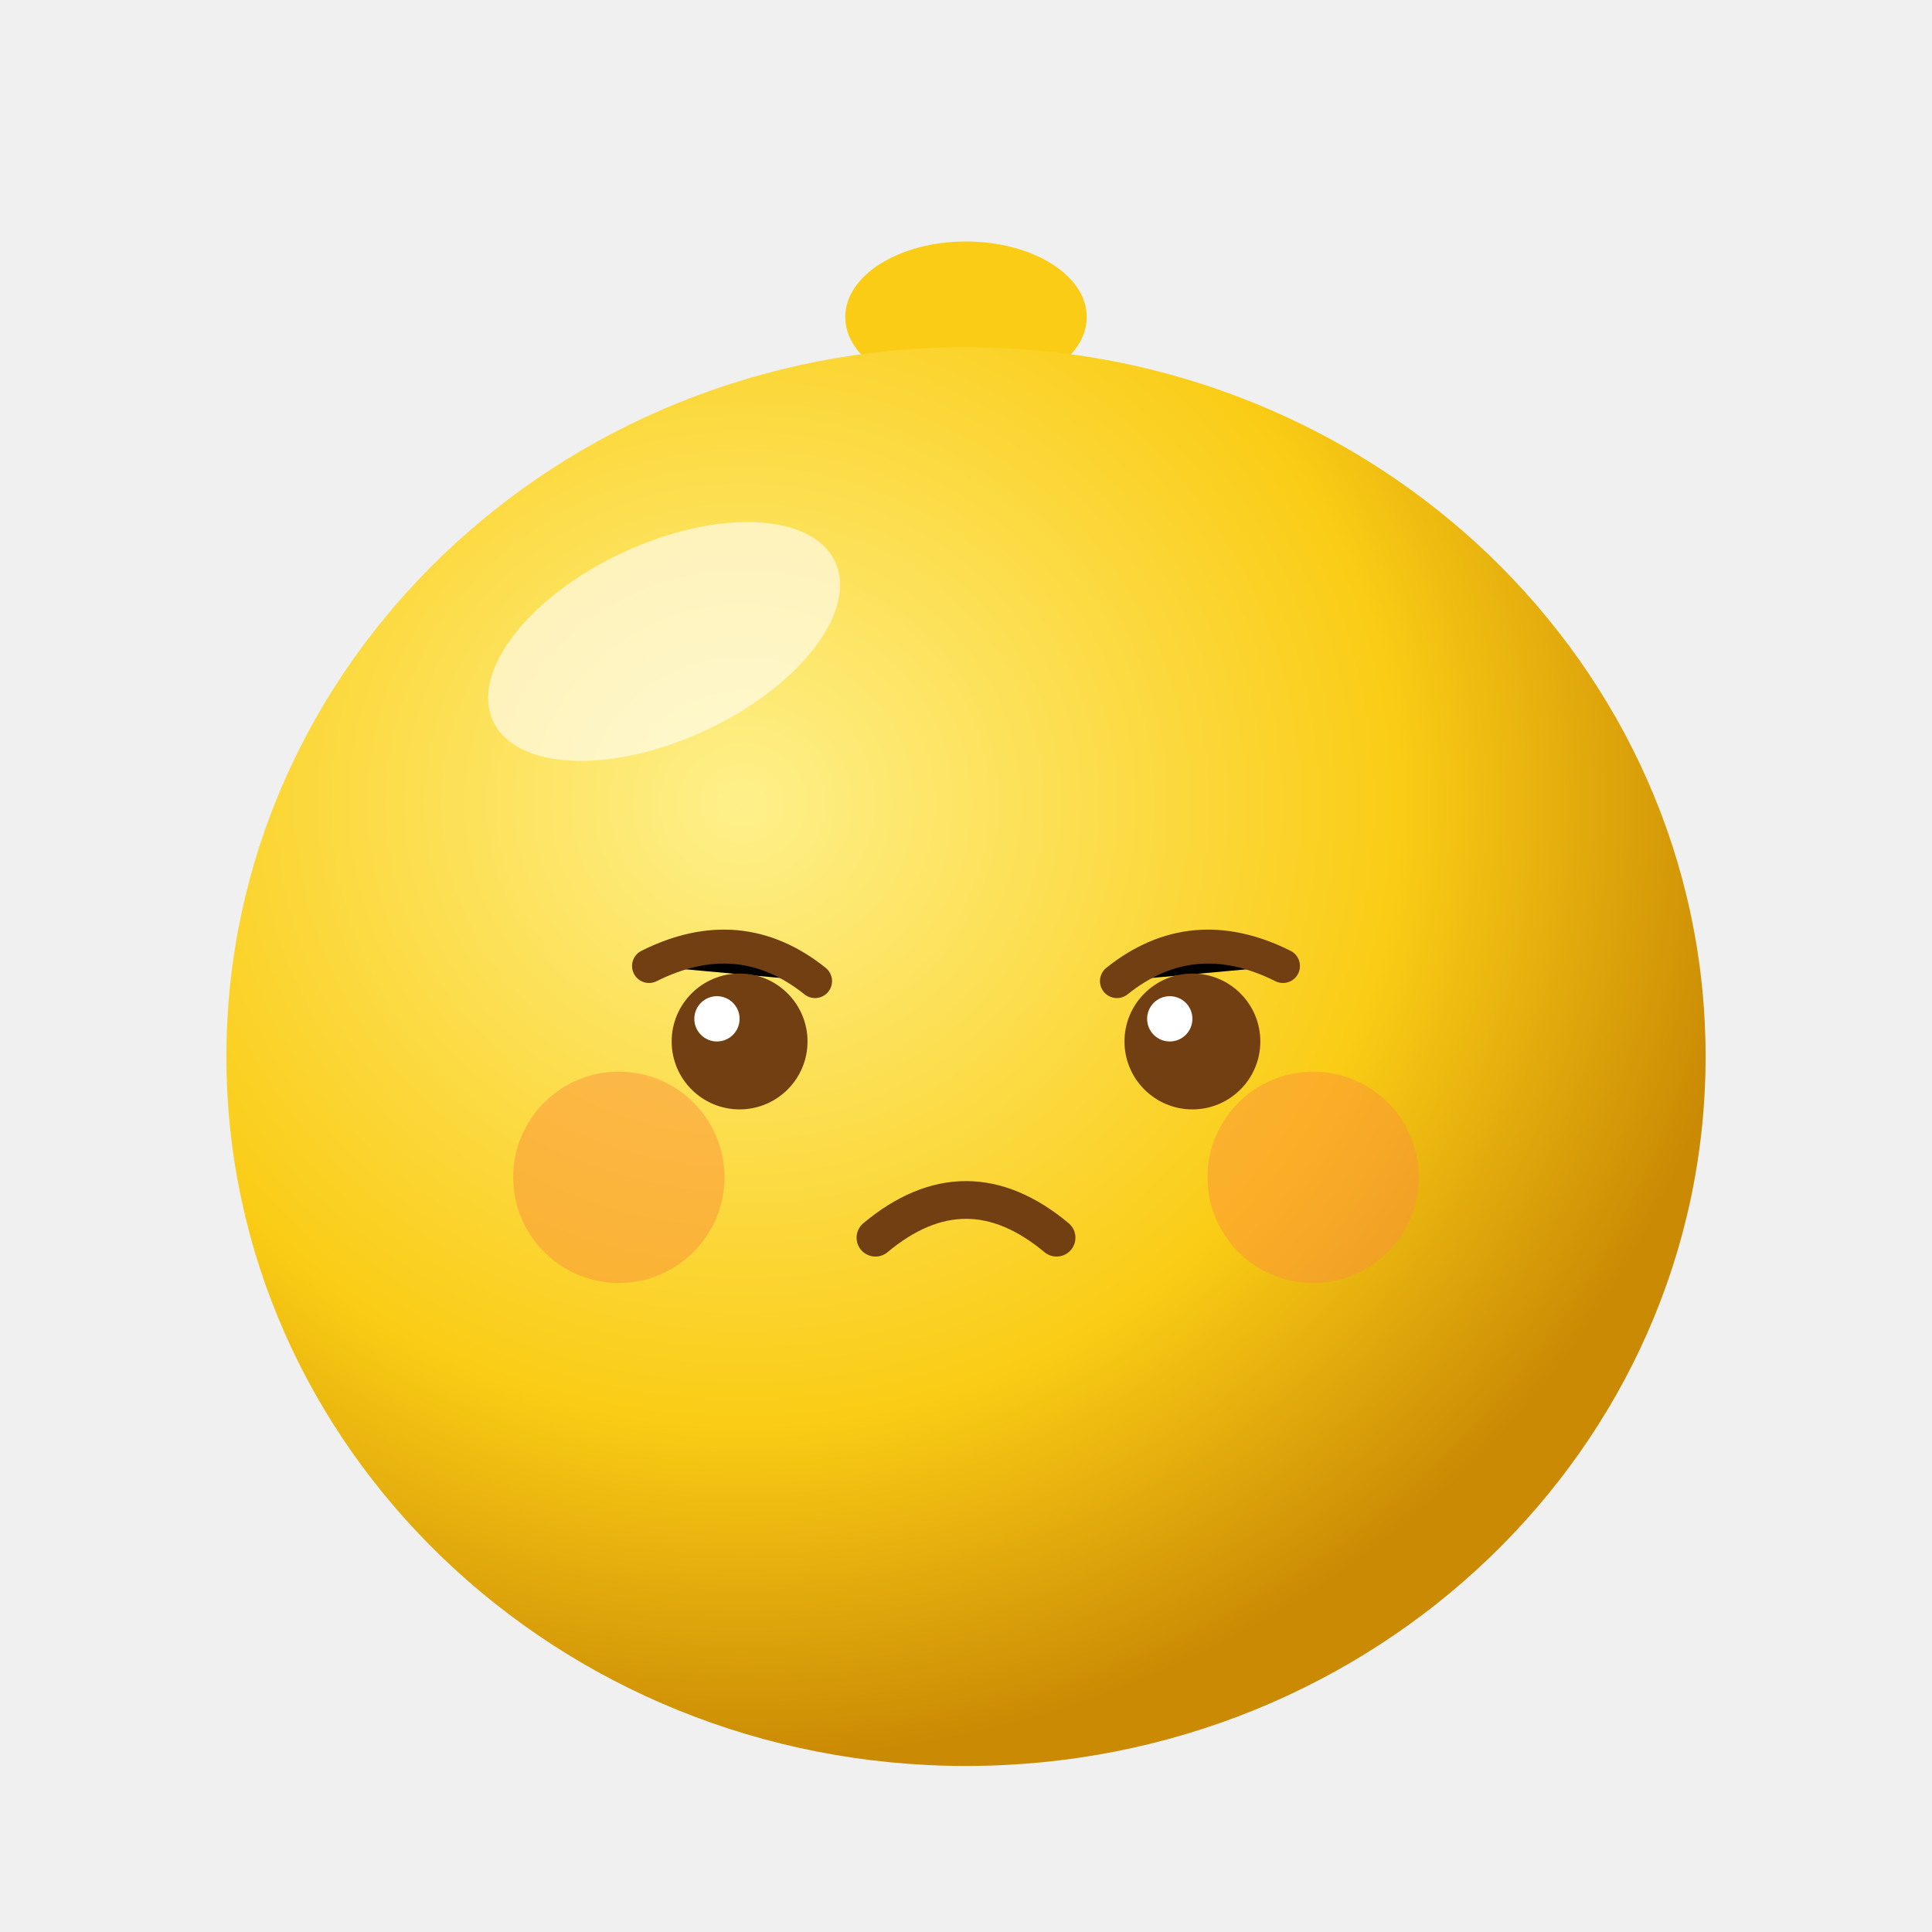
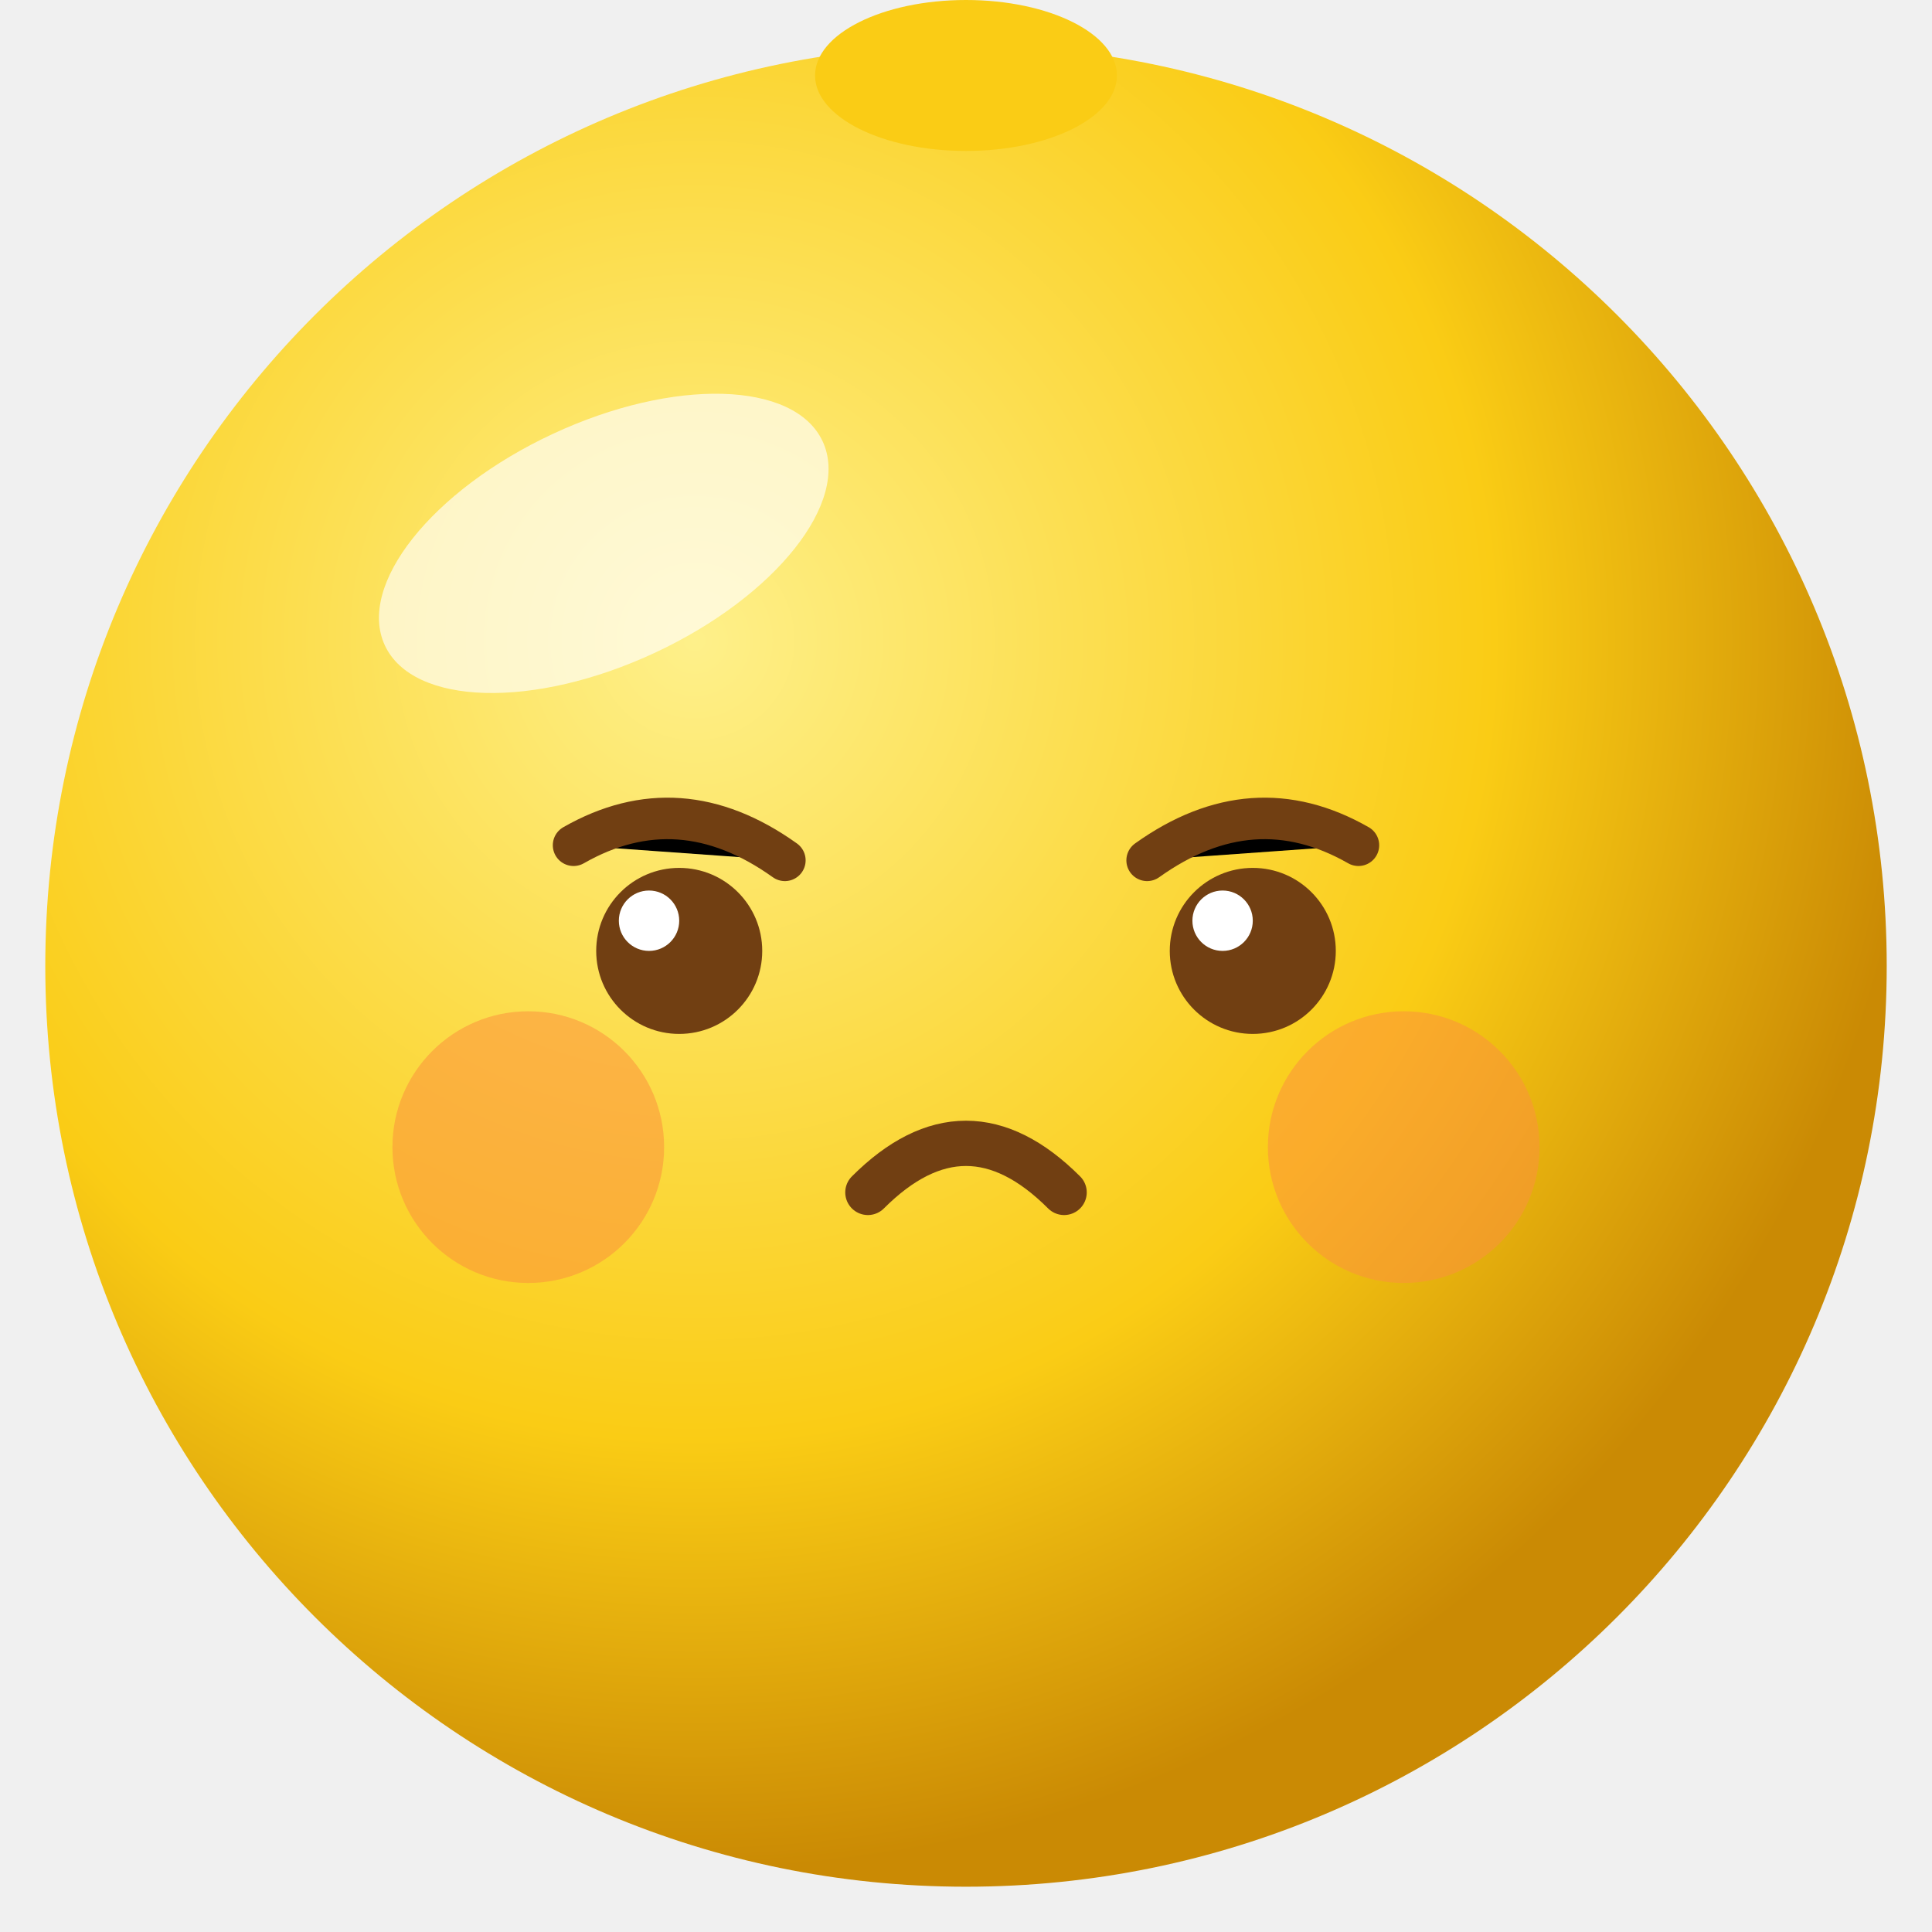
<svg xmlns="http://www.w3.org/2000/svg" viewBox="0 0 256 256" width="256" height="256">
  <defs>
    <radialGradient id="lemonGrad" cx="35%" cy="32%" r="68%">
      <stop offset="0%" stop-color="#fef08a" />
      <stop offset="65%" stop-color="#facc15" />
      <stop offset="100%" stop-color="#ca8a04" />
    </radialGradient>
  </defs>
-   <ellipse cx="128" cy="42" rx="16" ry="10" fill="#facc15" />
-   <ellipse cx="128" cy="140" rx="98" ry="94" fill="url(#lemonGrad)" />
-   <ellipse cx="88" cy="85" rx="25" ry="13" fill="#ffffff" opacity="0.6" transform="rotate(-25 88 85)" />
-   <circle cx="82" cy="156" r="14" fill="#fb923c" opacity="0.5" />
-   <circle cx="174" cy="156" r="14" fill="#fb923c" opacity="0.5" />
-   <path d="M86,128 Q98,122 108,130" stroke="#713f12" stroke-width="4.5" stroke-linecap="round" />
-   <circle cx="98" cy="138" r="9" fill="#713f12" />
-   <circle cx="95" cy="135" r="3" fill="#ffffff" />
-   <path d="M170,128 Q158,122 148,130" stroke="#713f12" stroke-width="4.5" stroke-linecap="round" />
-   <circle cx="158" cy="138" r="9" fill="#713f12" />
-   <circle cx="155" cy="135" r="3" fill="#ffffff" />
-   <path d="M116,164 Q128,154 140,164" fill="none" stroke="#713f12" stroke-width="5" stroke-linecap="round" />
+   <circle cx="128" cy="128" r="122" fill="url(#lemonGrad)" />
+   <ellipse cx="128" cy="10" rx="20" ry="10" fill="#facc15" />
+   <ellipse cx="80" cy="72" rx="32" ry="16" fill="#ffffff" opacity="0.65" transform="rotate(-25 80 72)" />
+   <circle cx="70" cy="152" r="18" fill="#fb923c" opacity="0.55" />
+   <circle cx="186" cy="152" r="18" fill="#fb923c" opacity="0.55" />
+   <path d="M76,112 Q90,104 104,114" stroke="#713f12" stroke-width="5.5" stroke-linecap="round" />
+   <circle cx="90" cy="126" r="11" fill="#713f12" />
+   <circle cx="86" cy="122" r="4" fill="#ffffff" />
+   <path d="M180,112 Q166,104 152,114" stroke="#713f12" stroke-width="5.5" stroke-linecap="round" />
+   <circle cx="166" cy="126" r="11" fill="#713f12" />
+   <circle cx="162" cy="122" r="4" fill="#ffffff" />
+   <path d="M115,158 Q128,145 141,158" fill="none" stroke="#713f12" stroke-width="6" stroke-linecap="round" />
</svg>
